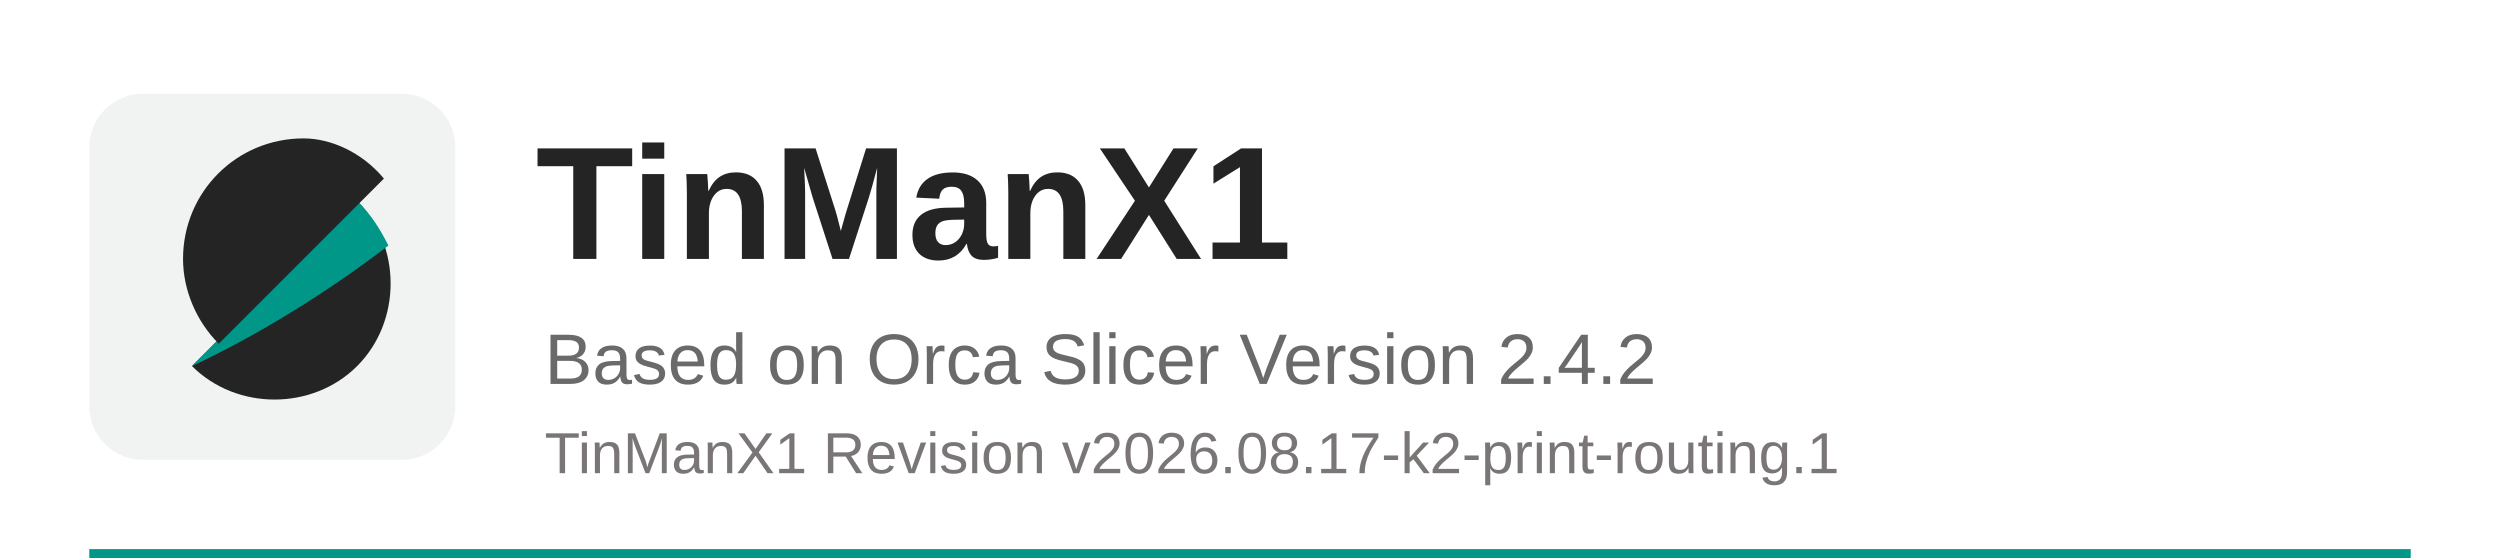
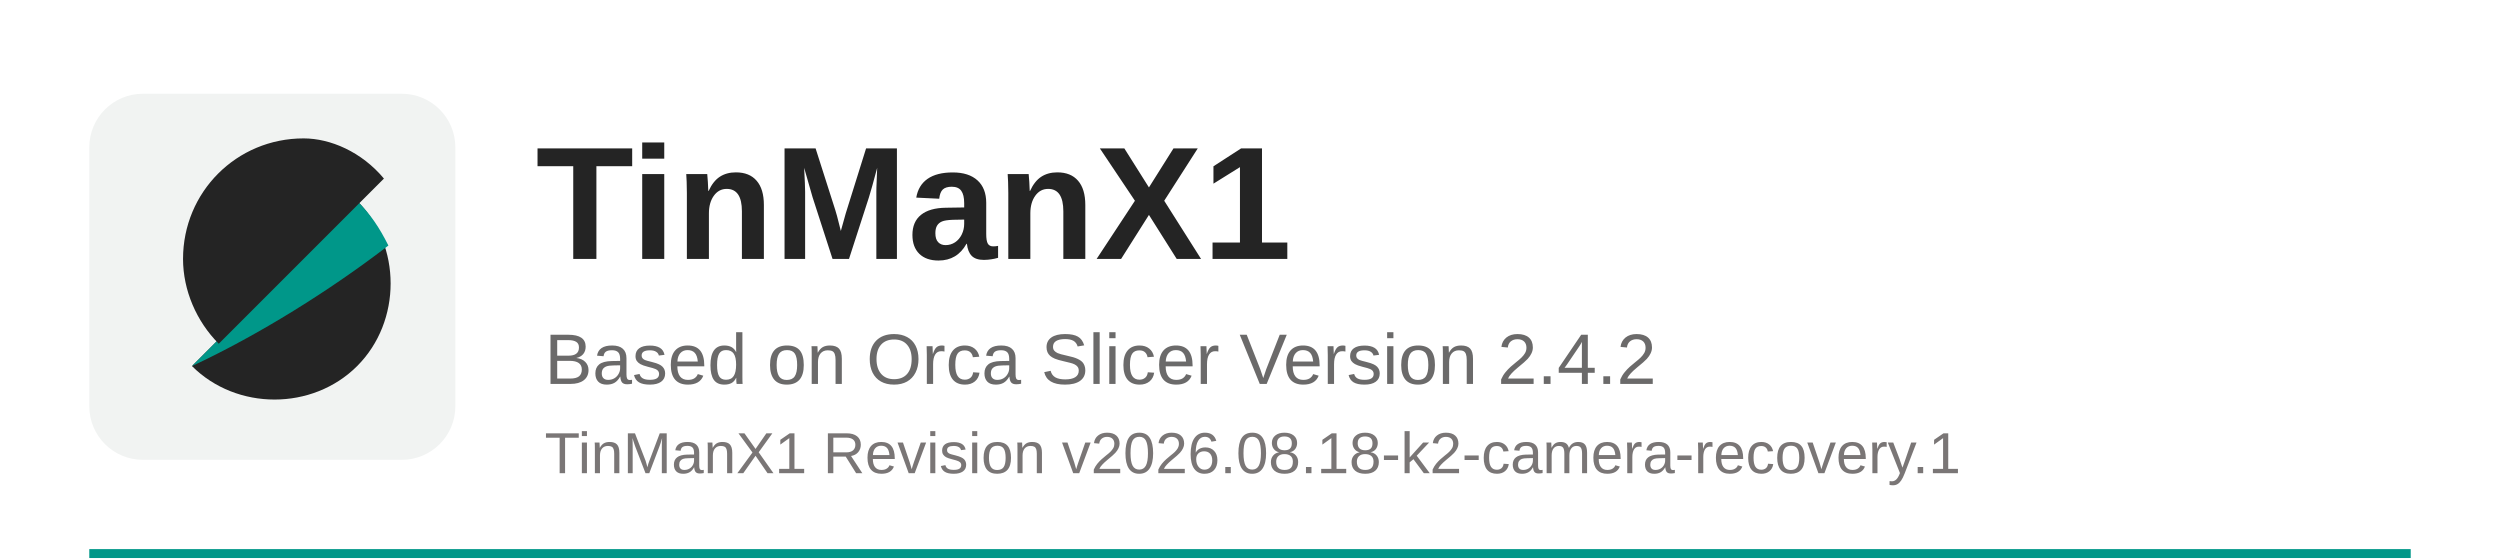
<svg xmlns="http://www.w3.org/2000/svg" width="560" height="125" viewBox="0 0 560 125">
  <rect x="20" y="123" width="520" height="2" fill="#009789" />
  <rect x="20" y="21" width="82" height="82" rx="12" fill="#f1f3f2" />
  <path d="M43 82c10 10 27 10 37 0s10-27 0-37L43 82z" fill="#242424" />
  <path d="M80 45L43 82c15-7 31-17 44-27-2-4-4-7-7-10z" fill="#009789" />
  <path d="M68 31c-15 0-27 12-27 27 0 7 3 14 8 19l37-37c-5-6-12-9-18-9z" fill="#242424" />
  <text x="120" y="58" font-family="Arial, Helvetica, sans-serif" font-size="36" font-weight="700" fill="#242424">TinManX1</text>
  <text x="122" y="86" font-family="Arial, Helvetica, sans-serif" font-size="16" fill="#6b6a6a">Based on Orca Slicer Version 2.4.2</text>
-   <text x="122" y="106" font-family="Arial, Helvetica, sans-serif" font-size="13" fill="#7a7676">TinManX1 Revision v2026.08.17-k2-print-routing.1</text>
+   <text x="122" y="106" font-family="Arial, Helvetica, sans-serif" font-size="13" fill="#7a7676">TinManX1 Revision v2026.08.18-k2-camera-recovery.1</text>
</svg>
